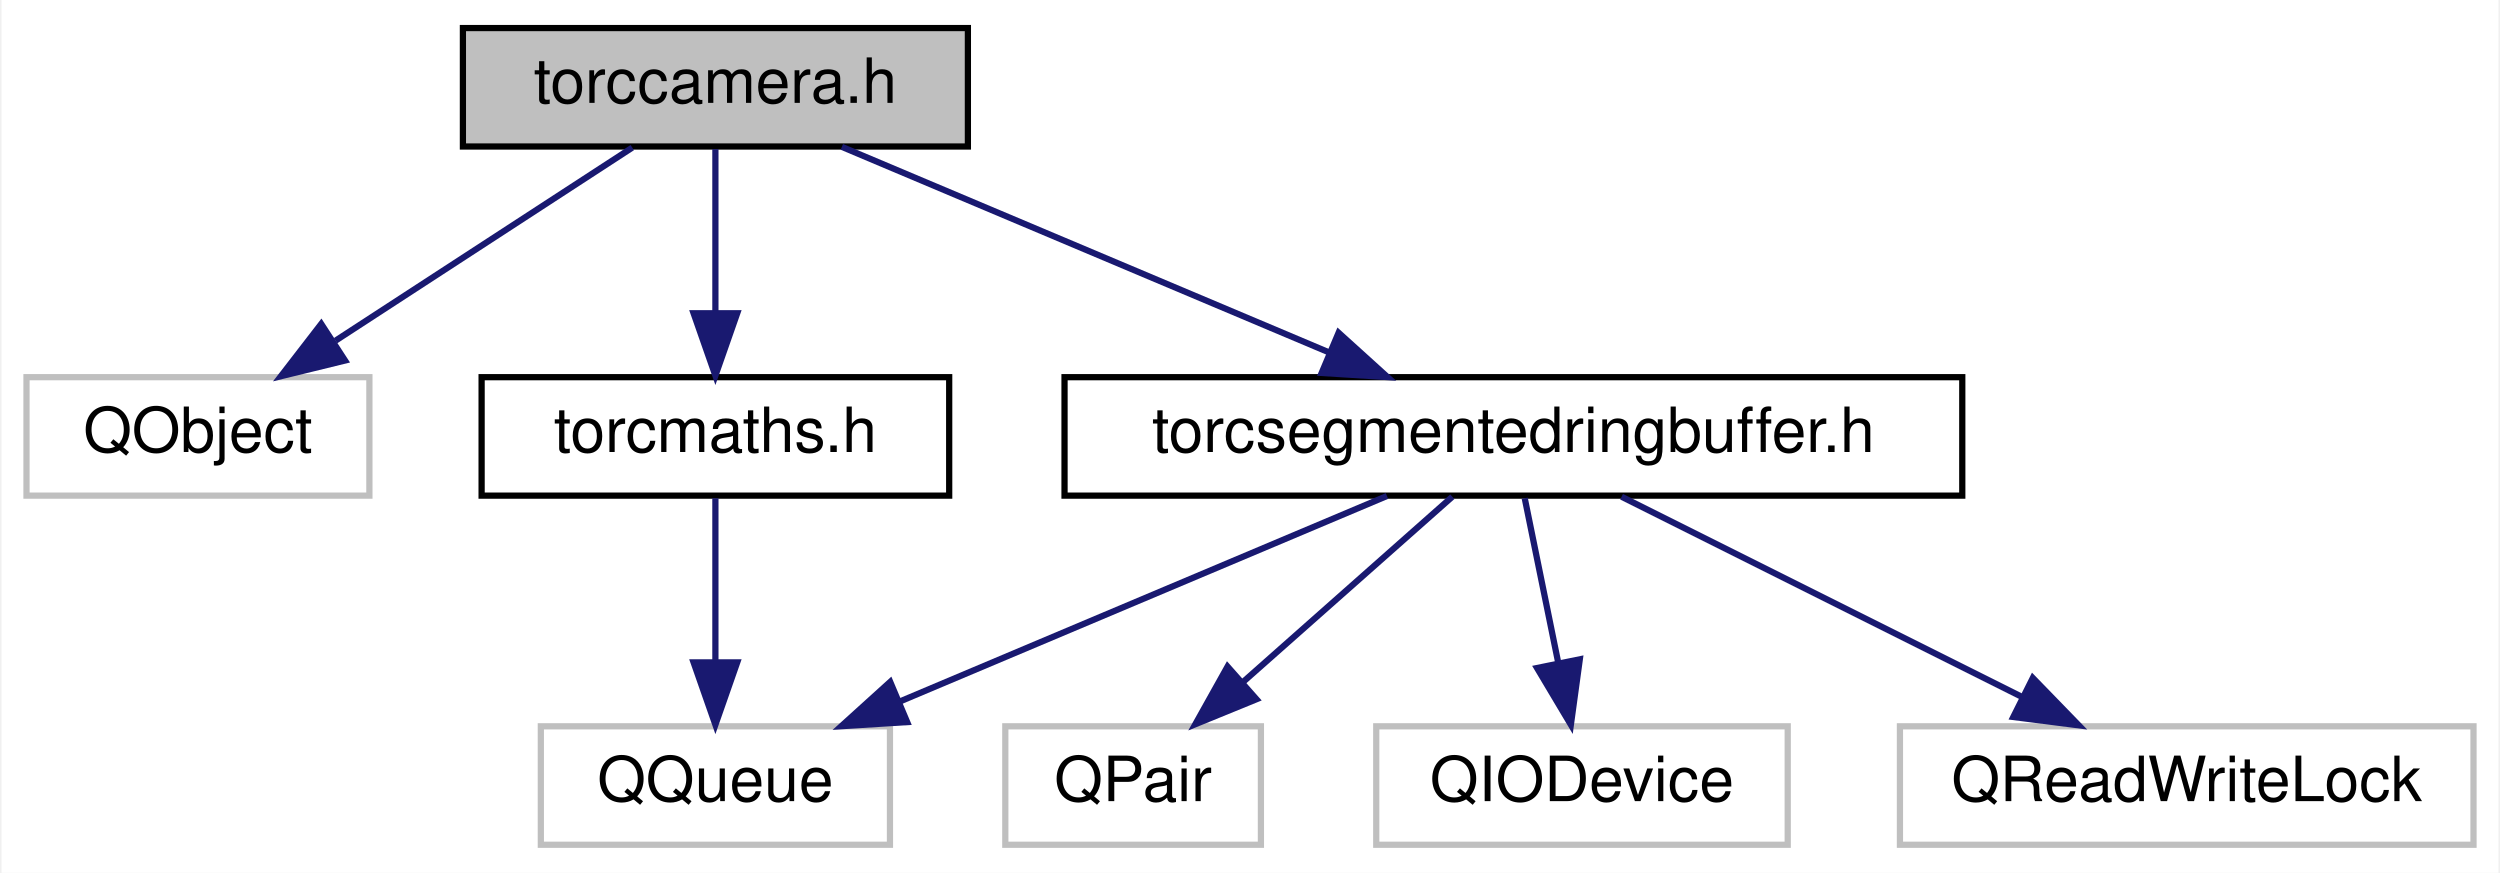
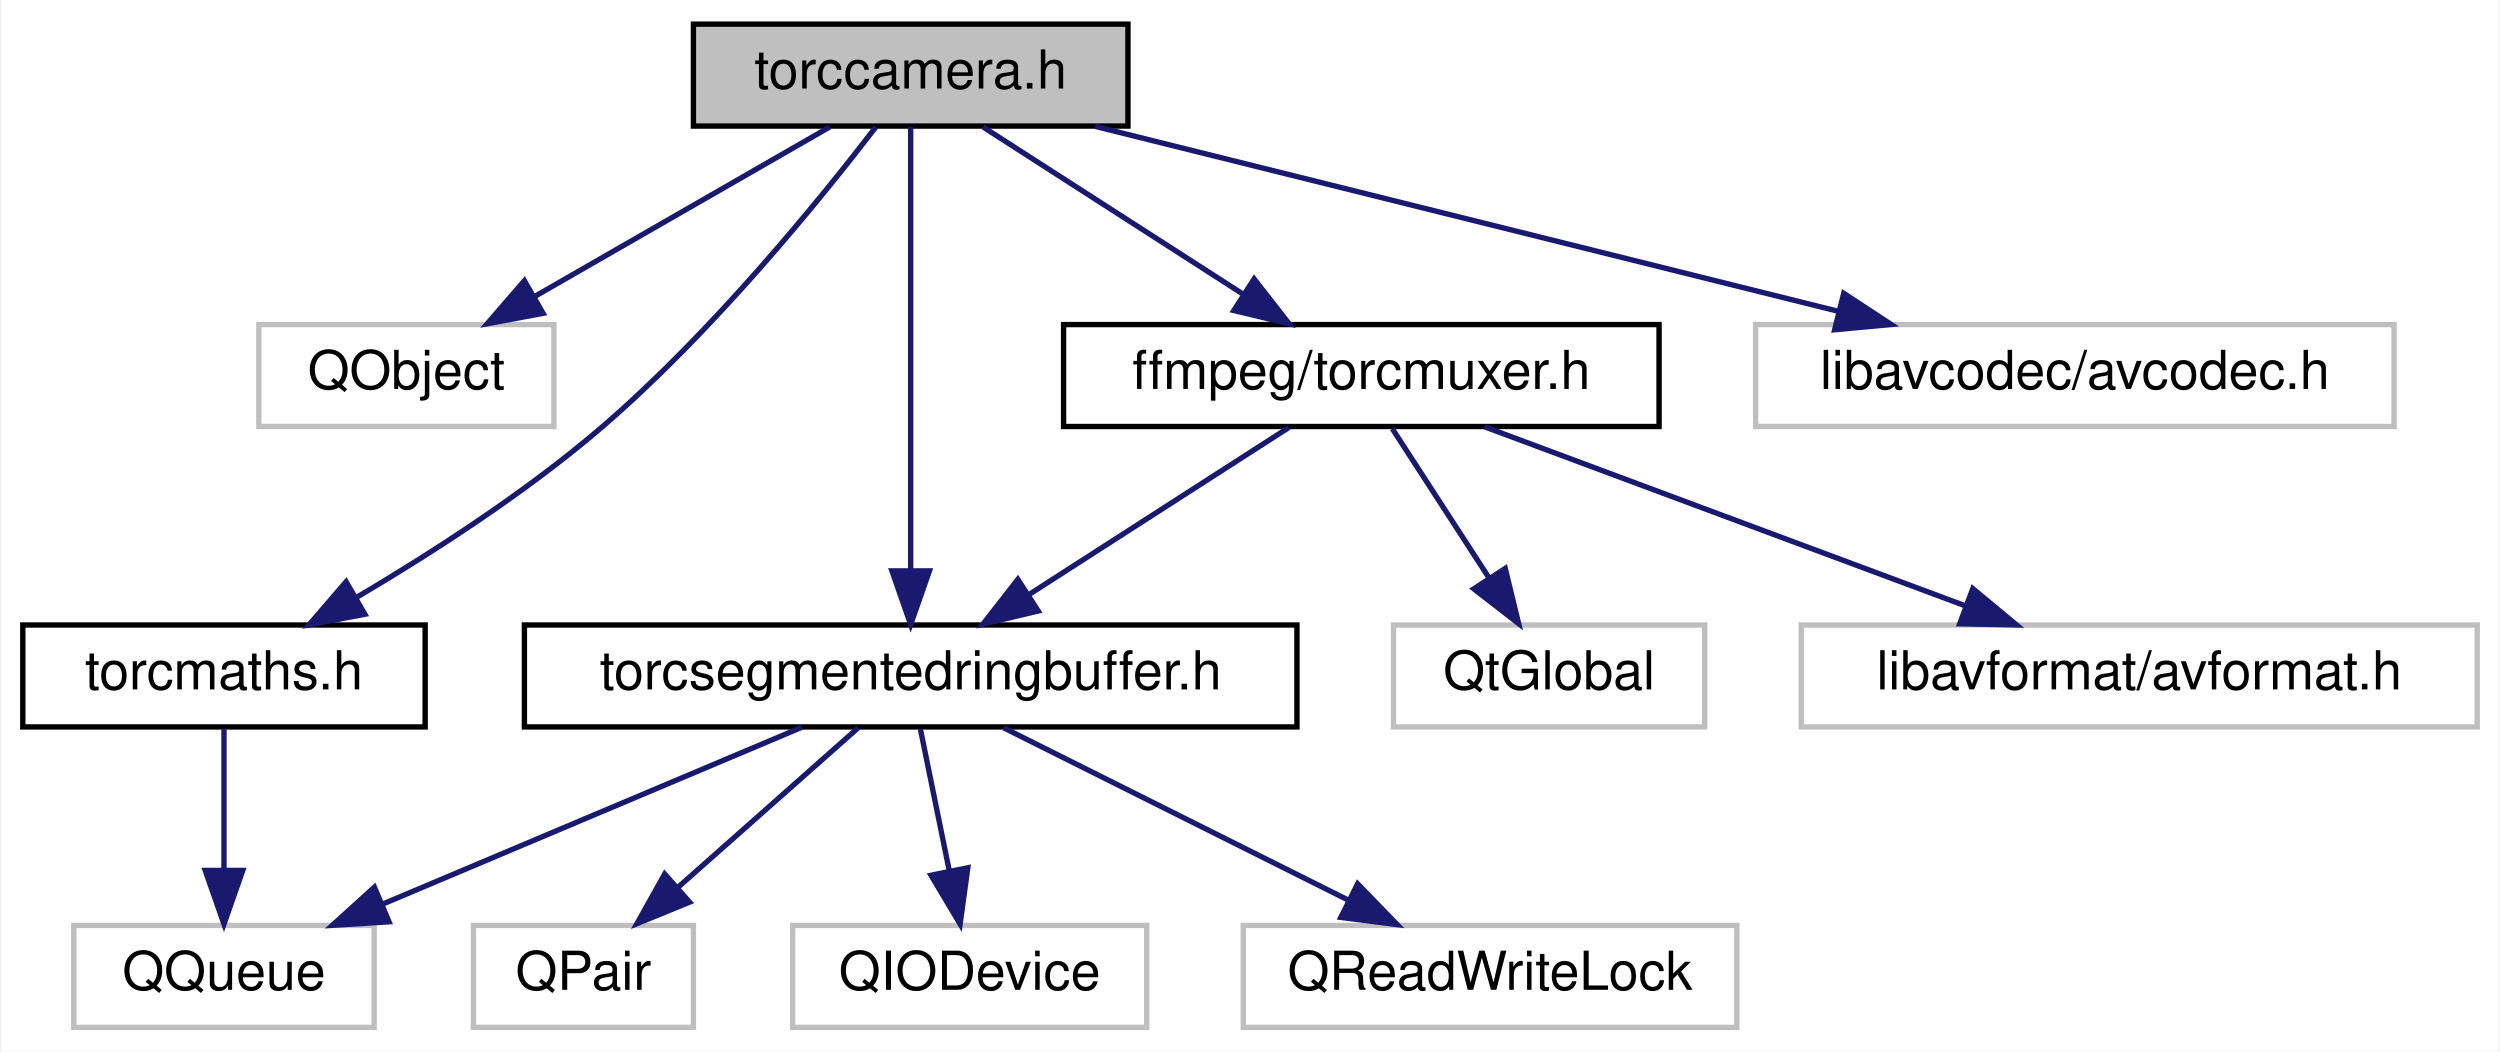
- <svg xmlns="http://www.w3.org/2000/svg" xmlns:xlink="http://www.w3.org/1999/xlink" width="401pt" height="140pt" viewBox="0.00 0.00 400.50 140.00">
-   <g id="graph0" class="graph" transform="scale(1 1) rotate(0) translate(4 136)">
-     <polygon fill="white" stroke="none" points="-4,4 -4,-136 396.5,-136 396.5,4 -4,4" />
+ <svg xmlns="http://www.w3.org/2000/svg" xmlns:xlink="http://www.w3.org/1999/xlink" width="466pt" height="196pt" viewBox="0.00 0.00 465.50 196.00">
+   <g id="graph0" class="graph" transform="scale(1 1) rotate(0) translate(4 192)">
+     <polygon fill="white" stroke="none" points="-4,4 -4,-192 461.5,-192 461.5,4 -4,4" />
    <g id="node1" class="node">
-       <polygon fill="#bfbfbf" stroke="black" points="70,-112.5 70,-131.5 151,-131.5 151,-112.5 70,-112.5" />
-       <text text-anchor="middle" x="110.5" y="-119.5" font-family="Helvetica,sans-Serif" font-size="10.00">torccamera.h</text>
+       <polygon fill="#bfbfbf" stroke="black" points="125,-168.5 125,-187.5 206,-187.5 206,-168.5 125,-168.5" />
+       <text text-anchor="middle" x="165.5" y="-175.5" font-family="Helvetica,sans-Serif" font-size="10.00">torccamera.h</text>
    </g>
    <g id="node2" class="node">
-       <polygon fill="white" stroke="#bfbfbf" points="0,-56.5 0,-75.5 55,-75.5 55,-56.5 0,-56.5" />
-       <text text-anchor="middle" x="27.5" y="-63.5" font-family="Helvetica,sans-Serif" font-size="10.00">QObject</text>
+       <polygon fill="white" stroke="#bfbfbf" points="44,-112.5 44,-131.5 99,-131.5 99,-112.5 44,-112.5" />
+       <text text-anchor="middle" x="71.5" y="-119.5" font-family="Helvetica,sans-Serif" font-size="10.00">QObject</text>
    </g>
    <g id="edge1" class="edge">
-       <path fill="none" stroke="midnightblue" d="M97.165,-112.324C84.338,-103.979 64.715,-91.212 49.56,-81.352" />
-       <polygon fill="midnightblue" stroke="midnightblue" points="51.093,-78.174 40.802,-75.654 47.276,-84.042 51.093,-78.174" />
+       <path fill="none" stroke="midnightblue" d="M150.397,-168.324C135.597,-159.822 112.806,-146.729 95.518,-136.797" />
+       <polygon fill="midnightblue" stroke="midnightblue" points="96.98,-133.601 86.565,-131.655 93.493,-139.671 96.98,-133.601" />
    </g>
    <g id="node3" class="node">
      <g id="a_node3">
        <a xlink:href="../../d2/d60/torcmaths_8h.html" target="_top" xlink:title="torcmaths.h">
-           <polygon fill="white" stroke="black" points="73,-56.5 73,-75.5 148,-75.5 148,-56.5 73,-56.5" />
-           <text text-anchor="middle" x="110.5" y="-63.5" font-family="Helvetica,sans-Serif" font-size="10.00">torcmaths.h</text>
+           <polygon fill="white" stroke="black" points="0,-56.5 0,-75.5 75,-75.5 75,-56.5 0,-56.5" />
+           <text text-anchor="middle" x="37.5" y="-63.5" font-family="Helvetica,sans-Serif" font-size="10.00">torcmaths.h</text>
        </a>
      </g>
    </g>
    <g id="edge2" class="edge">
-       <path fill="none" stroke="midnightblue" d="M110.5,-112.083C110.5,-105.006 110.5,-94.861 110.5,-85.987" />
-       <polygon fill="midnightblue" stroke="midnightblue" points="114,-85.751 110.5,-75.751 107,-85.751 114,-85.751" />
+       <path fill="none" stroke="midnightblue" d="M159.01,-168.327C148.916,-155.187 128.432,-129.875 107.5,-112 93.575,-100.108 76.279,-88.961 62.364,-80.736" />
+       <polygon fill="midnightblue" stroke="midnightblue" points="63.764,-77.503 53.353,-75.535 60.265,-83.565 63.764,-77.503" />
    </g>
    <g id="node5" class="node">
      <g id="a_node5">
        <a xlink:href="../../de/df7/torcsegmentedringbuffer_8h.html" target="_top" xlink:title="torcsegmentedringbuffer.h">
-           <polygon fill="white" stroke="black" points="166.5,-56.5 166.5,-75.5 310.5,-75.5 310.5,-56.5 166.5,-56.5" />
-           <text text-anchor="middle" x="238.5" y="-63.5" font-family="Helvetica,sans-Serif" font-size="10.00">torcsegmentedringbuffer.h</text>
+           <polygon fill="white" stroke="black" points="93.5,-56.5 93.5,-75.5 237.5,-75.5 237.5,-56.5 93.5,-56.5" />
+           <text text-anchor="middle" x="165.5" y="-63.5" font-family="Helvetica,sans-Serif" font-size="10.00">torcsegmentedringbuffer.h</text>
        </a>
      </g>
    </g>
    <g id="edge4" class="edge">
-       <path fill="none" stroke="midnightblue" d="M130.782,-112.444C151.847,-103.557 185.017,-89.563 208.986,-79.451" />
-       <polygon fill="midnightblue" stroke="midnightblue" points="210.46,-82.628 218.313,-75.516 207.739,-76.179 210.46,-82.628" />
+       <path fill="none" stroke="midnightblue" d="M165.5,-168.368C165.5,-150.617 165.5,-109.666 165.5,-85.597" />
+       <polygon fill="midnightblue" stroke="midnightblue" points="169,-85.591 165.5,-75.591 162,-85.591 169,-85.591" />
+     </g>
+     <g id="node9" class="node">
+       <g id="a_node9">
+         <a xlink:href="../../d4/d0f/torcmuxer_8h.html" target="_top" xlink:title="ffmpeg/torcmuxer.h">
+           <polygon fill="white" stroke="black" points="194,-112.5 194,-131.5 305,-131.5 305,-112.5 194,-112.5" />
+           <text text-anchor="middle" x="249.5" y="-119.5" font-family="Helvetica,sans-Serif" font-size="10.00">ffmpeg/torcmuxer.h</text>
+         </a>
+       </g>
+     </g>
+     <g id="edge9" class="edge">
+       <path fill="none" stroke="midnightblue" d="M178.996,-168.324C192.1,-159.9 212.212,-146.971 227.607,-137.074" />
+       <polygon fill="midnightblue" stroke="midnightblue" points="229.518,-140.006 236.037,-131.655 225.733,-134.118 229.518,-140.006" />
+     </g>
+     <g id="node12" class="node">
+       <polygon fill="white" stroke="#bfbfbf" points="323,-112.5 323,-131.5 442,-131.5 442,-112.5 323,-112.5" />
+       <text text-anchor="middle" x="382.5" y="-119.5" font-family="Helvetica,sans-Serif" font-size="10.00">libavcodec/avcodec.h</text>
+     </g>
+     <g id="edge13" class="edge">
+       <path fill="none" stroke="midnightblue" d="M199.884,-168.444C237.422,-159.102 297.631,-144.119 338.567,-133.933" />
+       <polygon fill="midnightblue" stroke="midnightblue" points="339.418,-137.328 348.277,-131.516 337.727,-130.535 339.418,-137.328" />
    </g>
    <g id="node4" class="node">
-       <polygon fill="white" stroke="#bfbfbf" points="82.5,-0.5 82.5,-19.5 138.5,-19.5 138.5,-0.5 82.5,-0.5" />
-       <text text-anchor="middle" x="110.5" y="-7.5" font-family="Helvetica,sans-Serif" font-size="10.00">QQueue</text>
+       <polygon fill="white" stroke="#bfbfbf" points="9.5,-0.5 9.5,-19.5 65.5,-19.5 65.5,-0.5 9.5,-0.5" />
+       <text text-anchor="middle" x="37.5" y="-7.5" font-family="Helvetica,sans-Serif" font-size="10.00">QQueue</text>
    </g>
    <g id="edge3" class="edge">
-       <path fill="none" stroke="midnightblue" d="M110.5,-56.083C110.5,-49.006 110.5,-38.861 110.5,-29.986" />
-       <polygon fill="midnightblue" stroke="midnightblue" points="114,-29.751 110.5,-19.751 107,-29.751 114,-29.751" />
+       <path fill="none" stroke="midnightblue" d="M37.5,-56.083C37.5,-49.006 37.5,-38.861 37.5,-29.986" />
+       <polygon fill="midnightblue" stroke="midnightblue" points="41,-29.751 37.5,-19.751 34,-29.751 41,-29.751" />
    </g>
    <g id="edge6" class="edge">
-       <path fill="none" stroke="midnightblue" d="M218.218,-56.444C197.153,-47.557 163.983,-33.563 140.014,-23.451" />
-       <polygon fill="midnightblue" stroke="midnightblue" points="141.261,-20.179 130.687,-19.516 138.54,-26.628 141.261,-20.179" />
+       <path fill="none" stroke="midnightblue" d="M145.218,-56.444C124.153,-47.557 90.983,-33.563 67.014,-23.451" />
+       <polygon fill="midnightblue" stroke="midnightblue" points="68.261,-20.179 57.687,-19.516 65.54,-26.628 68.261,-20.179" />
    </g>
    <g id="node6" class="node">
-       <polygon fill="white" stroke="#bfbfbf" points="157,-0.5 157,-19.5 198,-19.5 198,-0.5 157,-0.5" />
-       <text text-anchor="middle" x="177.5" y="-7.5" font-family="Helvetica,sans-Serif" font-size="10.00">QPair</text>
+       <polygon fill="white" stroke="#bfbfbf" points="84,-0.5 84,-19.5 125,-19.5 125,-0.5 84,-0.5" />
+       <text text-anchor="middle" x="104.5" y="-7.5" font-family="Helvetica,sans-Serif" font-size="10.00">QPair</text>
    </g>
    <g id="edge5" class="edge">
-       <path fill="none" stroke="midnightblue" d="M228.699,-56.324C219.682,-48.341 206.094,-36.313 195.182,-26.653" />
-       <polygon fill="midnightblue" stroke="midnightblue" points="197.287,-23.842 187.479,-19.834 192.647,-29.083 197.287,-23.842" />
+       <path fill="none" stroke="midnightblue" d="M155.699,-56.324C146.682,-48.341 133.094,-36.313 122.182,-26.653" />
+       <polygon fill="midnightblue" stroke="midnightblue" points="124.287,-23.842 114.479,-19.834 119.647,-29.083 124.287,-23.842" />
    </g>
    <g id="node7" class="node">
-       <polygon fill="white" stroke="#bfbfbf" points="216.5,-0.5 216.5,-19.5 282.5,-19.5 282.5,-0.5 216.5,-0.5" />
-       <text text-anchor="middle" x="249.5" y="-7.5" font-family="Helvetica,sans-Serif" font-size="10.00">QIODevice</text>
+       <polygon fill="white" stroke="#bfbfbf" points="143.5,-0.5 143.5,-19.5 209.5,-19.5 209.5,-0.5 143.5,-0.5" />
+       <text text-anchor="middle" x="176.5" y="-7.5" font-family="Helvetica,sans-Serif" font-size="10.00">QIODevice</text>
    </g>
    <g id="edge7" class="edge">
-       <path fill="none" stroke="midnightblue" d="M240.316,-56.083C241.774,-48.927 243.871,-38.635 245.693,-29.691" />
-       <polygon fill="midnightblue" stroke="midnightblue" points="249.151,-30.248 247.717,-19.751 242.292,-28.851 249.151,-30.248" />
+       <path fill="none" stroke="midnightblue" d="M167.316,-56.083C168.774,-48.927 170.871,-38.635 172.693,-29.691" />
+       <polygon fill="midnightblue" stroke="midnightblue" points="176.151,-30.248 174.717,-19.751 169.292,-28.851 176.151,-30.248" />
    </g>
    <g id="node8" class="node">
-       <polygon fill="white" stroke="#bfbfbf" points="300.5,-0.5 300.5,-19.5 392.5,-19.5 392.5,-0.5 300.5,-0.5" />
-       <text text-anchor="middle" x="346.5" y="-7.5" font-family="Helvetica,sans-Serif" font-size="10.00">QReadWriteLock</text>
+       <polygon fill="white" stroke="#bfbfbf" points="227.5,-0.5 227.5,-19.5 319.5,-19.5 319.5,-0.5 227.5,-0.5" />
+       <text text-anchor="middle" x="273.5" y="-7.5" font-family="Helvetica,sans-Serif" font-size="10.00">QReadWriteLock</text>
    </g>
    <g id="edge8" class="edge">
-       <path fill="none" stroke="midnightblue" d="M255.852,-56.324C273.172,-47.664 300.015,-34.242 320.002,-24.249" />
-       <polygon fill="midnightblue" stroke="midnightblue" points="321.812,-27.257 329.191,-19.654 318.681,-20.996 321.812,-27.257" />
+       <path fill="none" stroke="midnightblue" d="M182.852,-56.324C200.172,-47.664 227.015,-34.242 247.002,-24.249" />
+       <polygon fill="midnightblue" stroke="midnightblue" points="248.812,-27.257 256.191,-19.654 245.681,-20.996 248.812,-27.257" />
+     </g>
+     <g id="edge11" class="edge">
+       <path fill="none" stroke="midnightblue" d="M236.004,-112.324C222.9,-103.9 202.788,-90.971 187.393,-81.074" />
+       <polygon fill="midnightblue" stroke="midnightblue" points="189.267,-78.118 178.963,-75.654 185.482,-84.006 189.267,-78.118" />
+     </g>
+     <g id="node10" class="node">
+       <polygon fill="white" stroke="#bfbfbf" points="255.5,-56.5 255.5,-75.5 313.5,-75.5 313.5,-56.5 255.5,-56.5" />
+       <text text-anchor="middle" x="284.5" y="-63.5" font-family="Helvetica,sans-Serif" font-size="10.00">QtGlobal</text>
+     </g>
+     <g id="edge10" class="edge">
+       <path fill="none" stroke="midnightblue" d="M255.28,-112.083C260.172,-104.534 267.327,-93.495 273.333,-84.23" />
+       <polygon fill="midnightblue" stroke="midnightblue" points="276.326,-86.046 278.828,-75.751 270.452,-82.239 276.326,-86.046" />
+     </g>
+     <g id="node11" class="node">
+       <polygon fill="white" stroke="#bfbfbf" points="331.5,-56.5 331.5,-75.5 457.5,-75.5 457.5,-56.5 331.5,-56.5" />
+       <text text-anchor="middle" x="394.5" y="-63.5" font-family="Helvetica,sans-Serif" font-size="10.00">libavformat/avformat.h</text>
+     </g>
+     <g id="edge12" class="edge">
+       <path fill="none" stroke="midnightblue" d="M272.476,-112.444C296.657,-103.438 334.918,-89.189 362.146,-79.049" />
+       <polygon fill="midnightblue" stroke="midnightblue" points="363.482,-82.286 371.632,-75.516 361.039,-75.727 363.482,-82.286" />
    </g>
  </g>
</svg>
